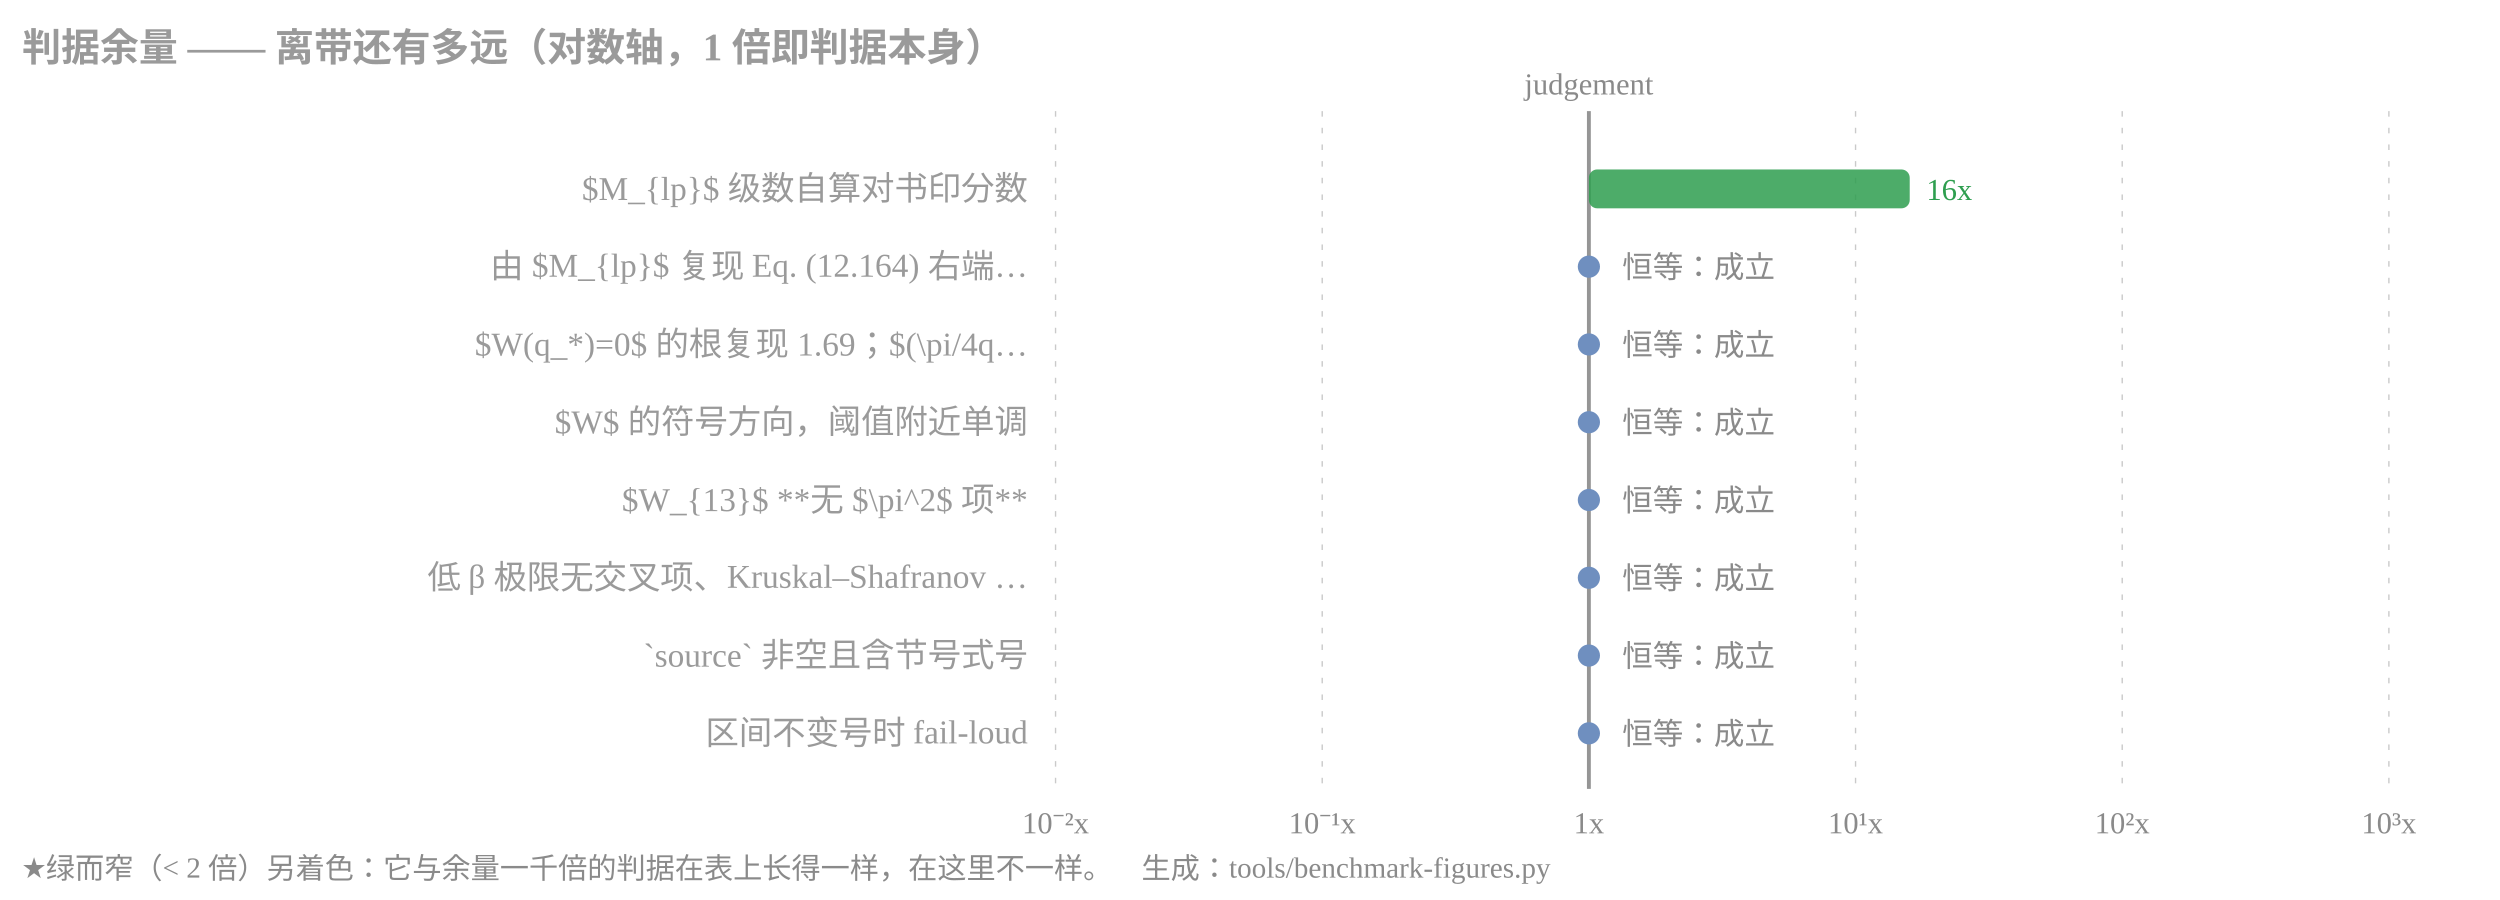
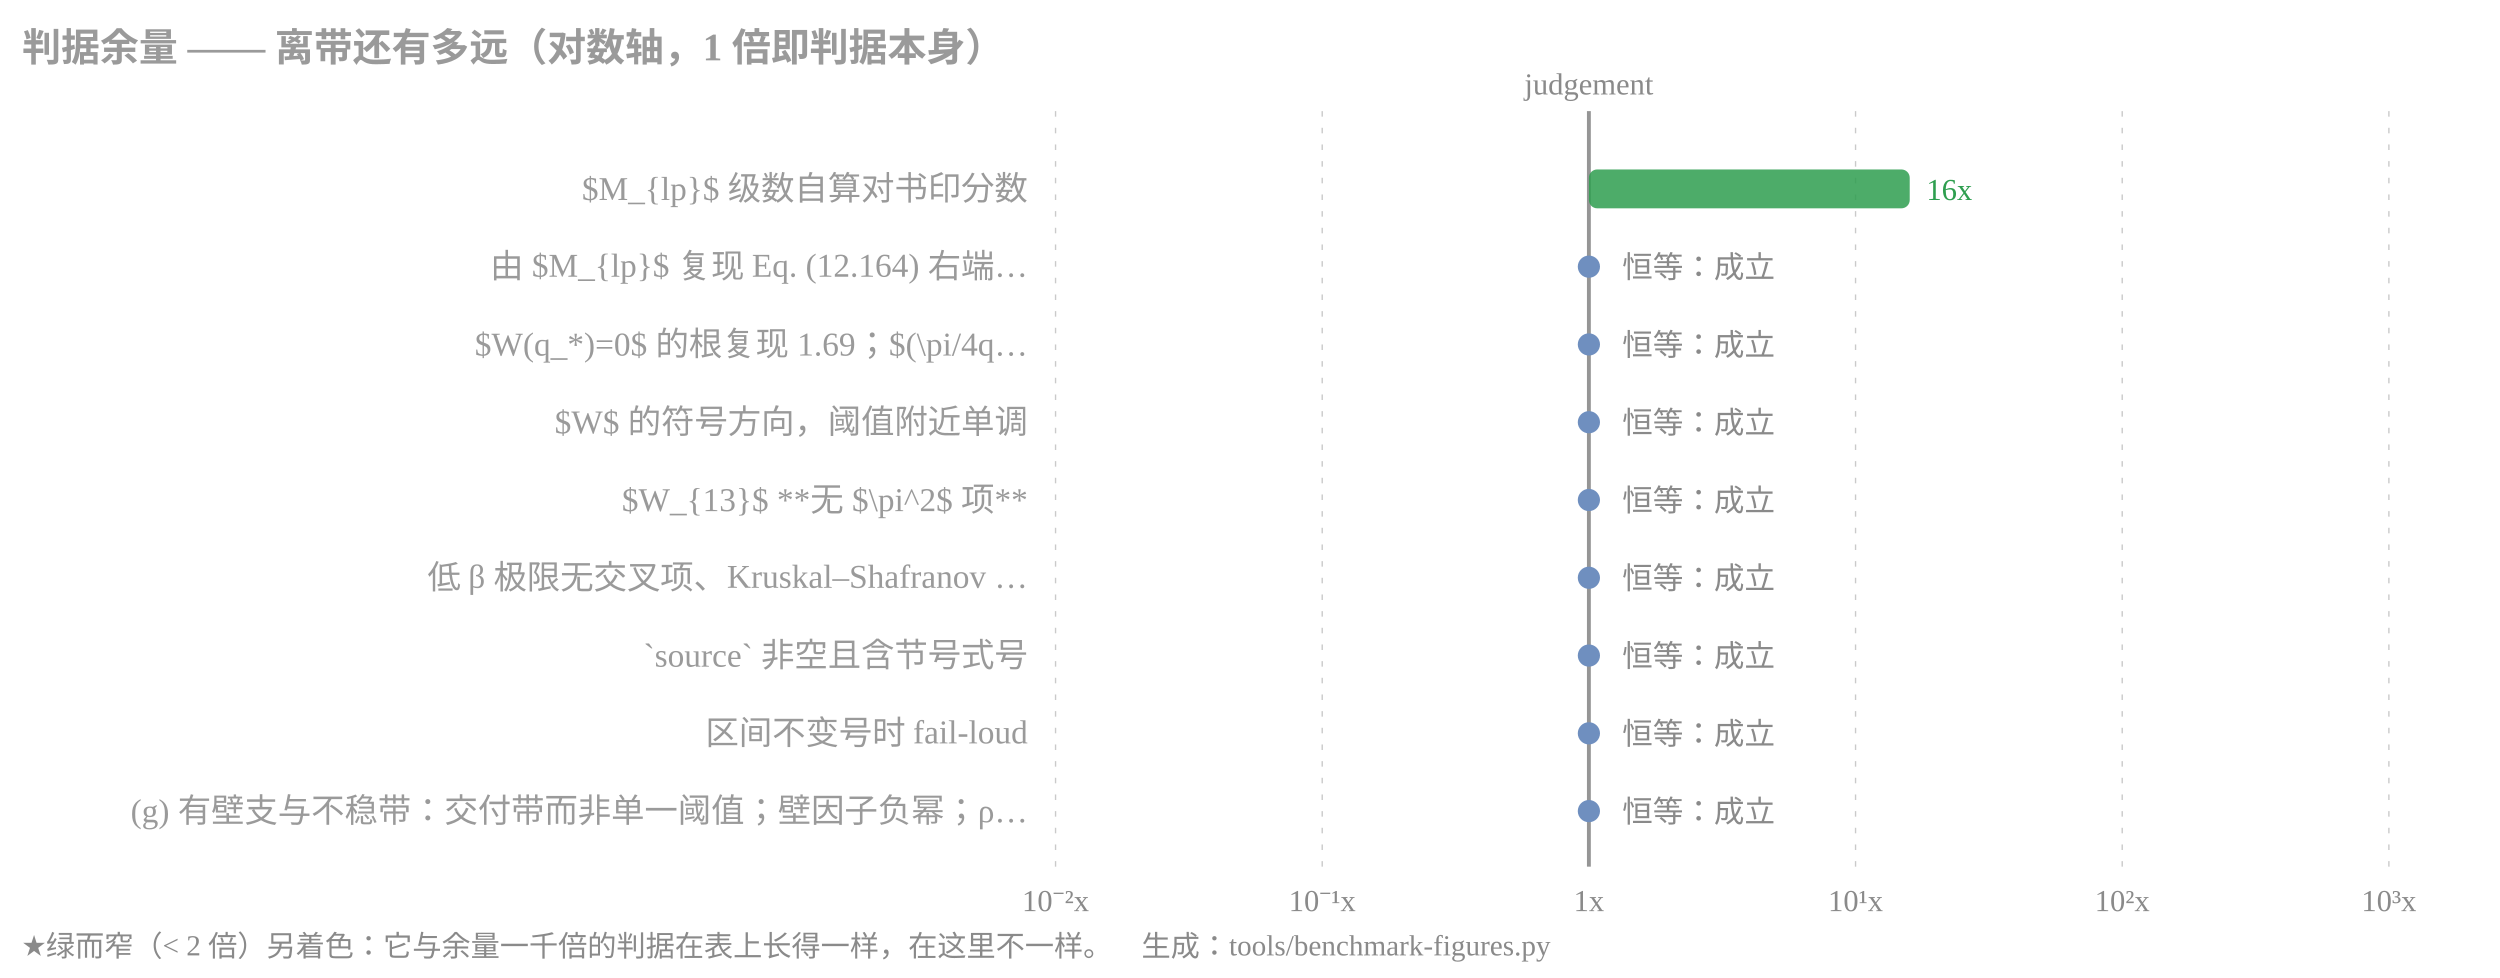
- <svg xmlns="http://www.w3.org/2000/svg" viewBox="0 0 900 324" role="img" aria-label="mhd-energy-surface-current-beta-limit: 每条判据离它的带还有多远">
+ <svg xmlns="http://www.w3.org/2000/svg" viewBox="0 0 900 352" role="img" aria-label="mhd-energy-surface-current-beta-limit: 每条判据离它的带还有多远">
  <text x="8" y="22" font-size="14" font-weight="600" fill="#9a9a9a">判据余量 —— 离带还有多远（对数轴，1 倍即判据本身）</text>
-   <line x1="380.0" y1="40" x2="380.0" y2="284" stroke="#8a8a8a" stroke-width="0.5" stroke-dasharray="2 4" opacity="0.45" />
-   <text x="380.0" y="300" font-size="11" fill="#8a8a8a" text-anchor="middle">10⁻²x</text>
-   <line x1="476.0" y1="40" x2="476.0" y2="284" stroke="#8a8a8a" stroke-width="0.5" stroke-dasharray="2 4" opacity="0.45" />
-   <text x="476.0" y="300" font-size="11" fill="#8a8a8a" text-anchor="middle">10⁻¹x</text>
-   <line x1="572.0" y1="40" x2="572.0" y2="284" stroke="#8a8a8a" stroke-width="1.4" opacity="0.9" />
-   <text x="572.0" y="300" font-size="11" fill="#8a8a8a" text-anchor="middle">1x</text>
-   <line x1="668.0" y1="40" x2="668.0" y2="284" stroke="#8a8a8a" stroke-width="0.5" stroke-dasharray="2 4" opacity="0.45" />
-   <text x="668.0" y="300" font-size="11" fill="#8a8a8a" text-anchor="middle">10¹x</text>
-   <line x1="764.0" y1="40" x2="764.0" y2="284" stroke="#8a8a8a" stroke-width="0.5" stroke-dasharray="2 4" opacity="0.45" />
-   <text x="764.0" y="300" font-size="11" fill="#8a8a8a" text-anchor="middle">10²x</text>
-   <line x1="860.0" y1="40" x2="860.0" y2="284" stroke="#8a8a8a" stroke-width="0.5" stroke-dasharray="2 4" opacity="0.45" />
-   <text x="860.0" y="300" font-size="11" fill="#8a8a8a" text-anchor="middle">10³x</text>
+   <line x1="380.0" y1="40" x2="380.0" y2="312" stroke="#8a8a8a" stroke-width="0.5" stroke-dasharray="2 4" opacity="0.45" />
+   <text x="380.0" y="328" font-size="11" fill="#8a8a8a" text-anchor="middle">10⁻²x</text>
+   <line x1="476.0" y1="40" x2="476.0" y2="312" stroke="#8a8a8a" stroke-width="0.5" stroke-dasharray="2 4" opacity="0.45" />
+   <text x="476.0" y="328" font-size="11" fill="#8a8a8a" text-anchor="middle">10⁻¹x</text>
+   <line x1="572.0" y1="40" x2="572.0" y2="312" stroke="#8a8a8a" stroke-width="1.4" opacity="0.9" />
+   <text x="572.0" y="328" font-size="11" fill="#8a8a8a" text-anchor="middle">1x</text>
+   <line x1="668.0" y1="40" x2="668.0" y2="312" stroke="#8a8a8a" stroke-width="0.5" stroke-dasharray="2 4" opacity="0.45" />
+   <text x="668.0" y="328" font-size="11" fill="#8a8a8a" text-anchor="middle">10¹x</text>
+   <line x1="764.0" y1="40" x2="764.0" y2="312" stroke="#8a8a8a" stroke-width="0.5" stroke-dasharray="2 4" opacity="0.45" />
+   <text x="764.0" y="328" font-size="11" fill="#8a8a8a" text-anchor="middle">10²x</text>
+   <line x1="860.0" y1="40" x2="860.0" y2="312" stroke="#8a8a8a" stroke-width="0.5" stroke-dasharray="2 4" opacity="0.45" />
+   <text x="860.0" y="328" font-size="11" fill="#8a8a8a" text-anchor="middle">10³x</text>
  <text x="572.0" y="34" font-size="11" fill="#8a8a8a" text-anchor="middle">judgement</text>
  <text x="370" y="72.0" font-size="12" fill="#9a9a9a" text-anchor="end">$M_{lp}$ 级数自算对书印分数</text>
  <rect x="572.0" y="61.0" width="115.5" height="14" rx="3" fill="#2e9e4f" opacity="0.85" />
  <text x="693.5" y="72.0" font-size="11" fill="#2e9e4f" text-anchor="start">16x</text>
  <text x="370" y="100.0" font-size="12" fill="#9a9a9a" text-anchor="end">由 $M_{lp}$ 复现 Eq. (12.164) 右端…</text>
  <circle cx="572.0" cy="96.0" r="4" fill="#6f8fbf" />
  <text x="584.0" y="100.0" font-size="11" fill="#8a8a8a">恒等：成立</text>
  <text x="370" y="128.0" font-size="12" fill="#9a9a9a" text-anchor="end">$W(q_*)=0$ 的根复现 1.69；$(\pi/4q…</text>
  <circle cx="572.0" cy="124.0" r="4" fill="#6f8fbf" />
  <text x="584.0" y="128.0" font-size="11" fill="#8a8a8a">恒等：成立</text>
  <text x="370" y="156.0" font-size="12" fill="#9a9a9a" text-anchor="end">$W$ 的符号方向，阈值附近单调</text>
  <circle cx="572.0" cy="152.0" r="4" fill="#6f8fbf" />
  <text x="584.0" y="156.0" font-size="11" fill="#8a8a8a">恒等：成立</text>
  <text x="370" y="184.0" font-size="12" fill="#9a9a9a" text-anchor="end">$W_{13}$ **无 $\pi^2$ 项**</text>
  <circle cx="572.0" cy="180.0" r="4" fill="#6f8fbf" />
  <text x="584.0" y="184.0" font-size="11" fill="#8a8a8a">恒等：成立</text>
  <text x="370" y="212.0" font-size="12" fill="#9a9a9a" text-anchor="end">低 β 极限无交叉项、Kruskal–Shafranov …</text>
  <circle cx="572.0" cy="208.0" r="4" fill="#6f8fbf" />
  <text x="584.0" y="212.0" font-size="11" fill="#8a8a8a">恒等：成立</text>
  <text x="370" y="240.0" font-size="12" fill="#9a9a9a" text-anchor="end">`source` 非空且含节号式号</text>
  <circle cx="572.0" cy="236.0" r="4" fill="#6f8fbf" />
  <text x="584.0" y="240.0" font-size="11" fill="#8a8a8a">恒等：成立</text>
  <text x="370" y="268.0" font-size="12" fill="#9a9a9a" text-anchor="end">区间不变号时 fail-loud</text>
  <circle cx="572.0" cy="264.0" r="4" fill="#6f8fbf" />
  <text x="584.0" y="268.0" font-size="11" fill="#8a8a8a">恒等：成立</text>
-   <text x="8" y="316" font-size="10.5" fill="#8a8a8a">★绿而窄（&lt; 2 倍）另着色：它与余量一千倍的判据在表上长得一样，在这里不一样。　生成：tools/benchmark-figures.py</text>
+   <text x="370" y="296.0" font-size="12" fill="#9a9a9a" text-anchor="end">(g) 有壁支与不稳带：交付带而非单一阈值；壁因子负幂；ρ…</text>
+   <circle cx="572.0" cy="292.0" r="4" fill="#6f8fbf" />
+   <text x="584.0" y="296.0" font-size="11" fill="#8a8a8a">恒等：成立</text>
+   <text x="8" y="344" font-size="10.5" fill="#8a8a8a">★绿而窄（&lt; 2 倍）另着色：它与余量一千倍的判据在表上长得一样，在这里不一样。　生成：tools/benchmark-figures.py</text>
</svg>
